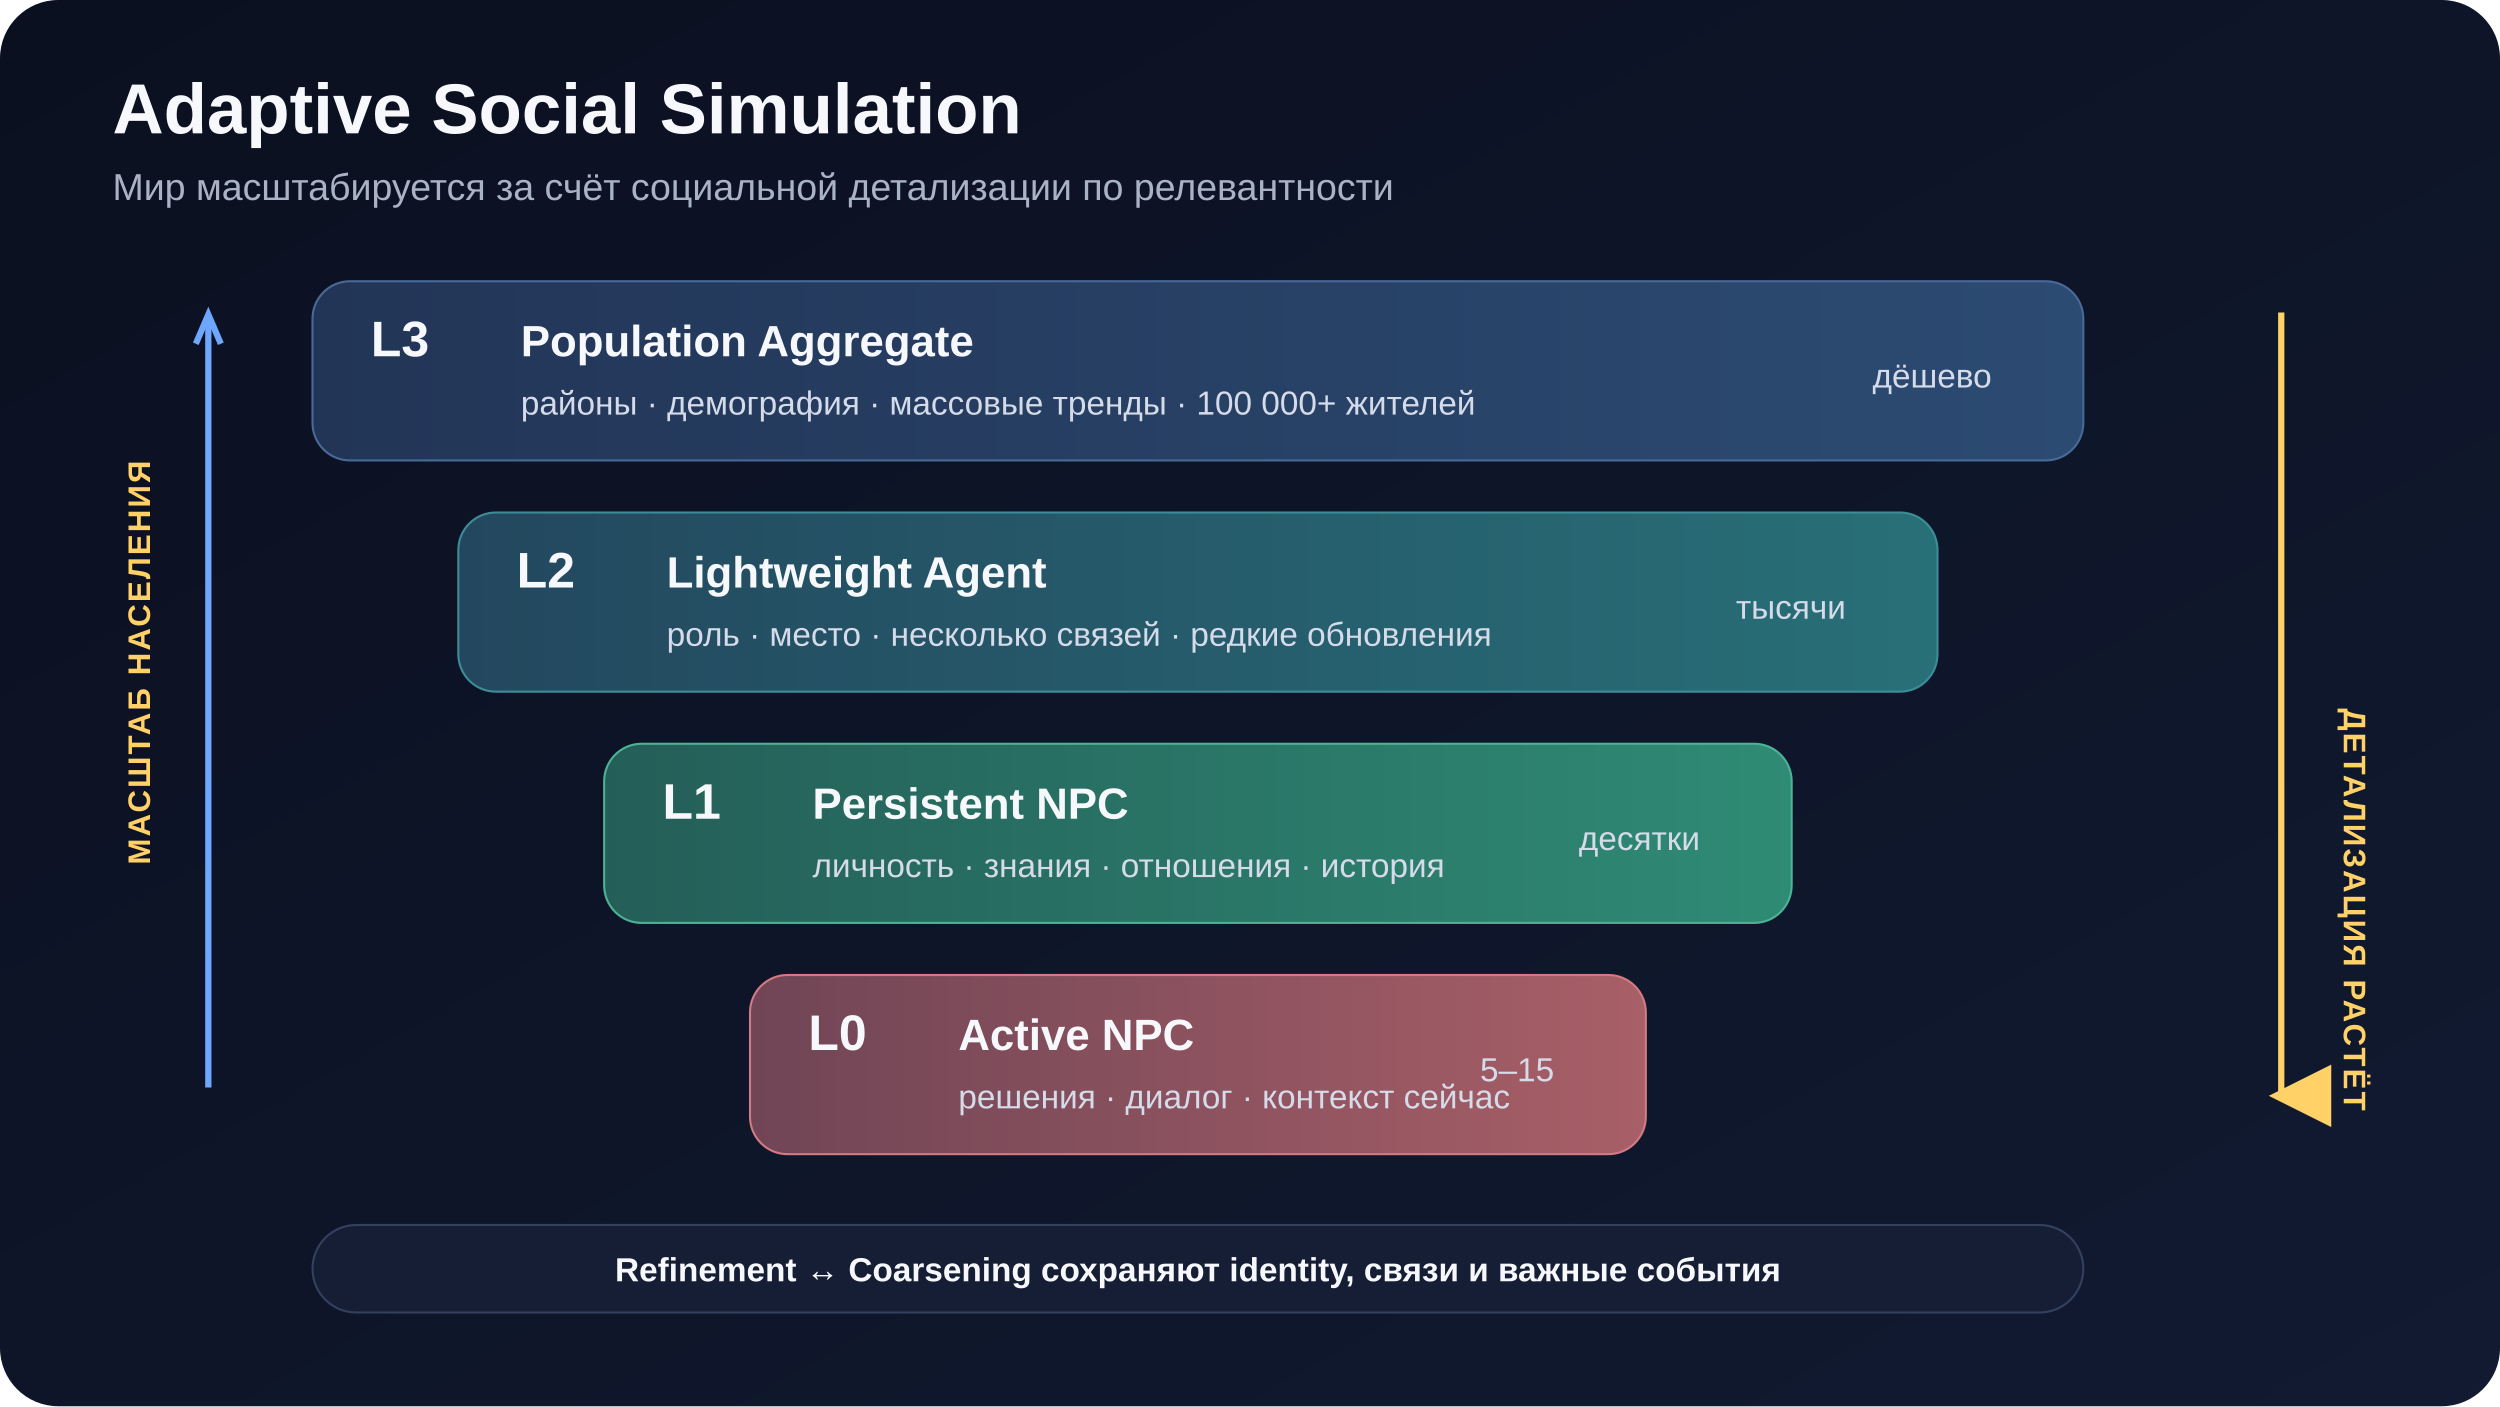
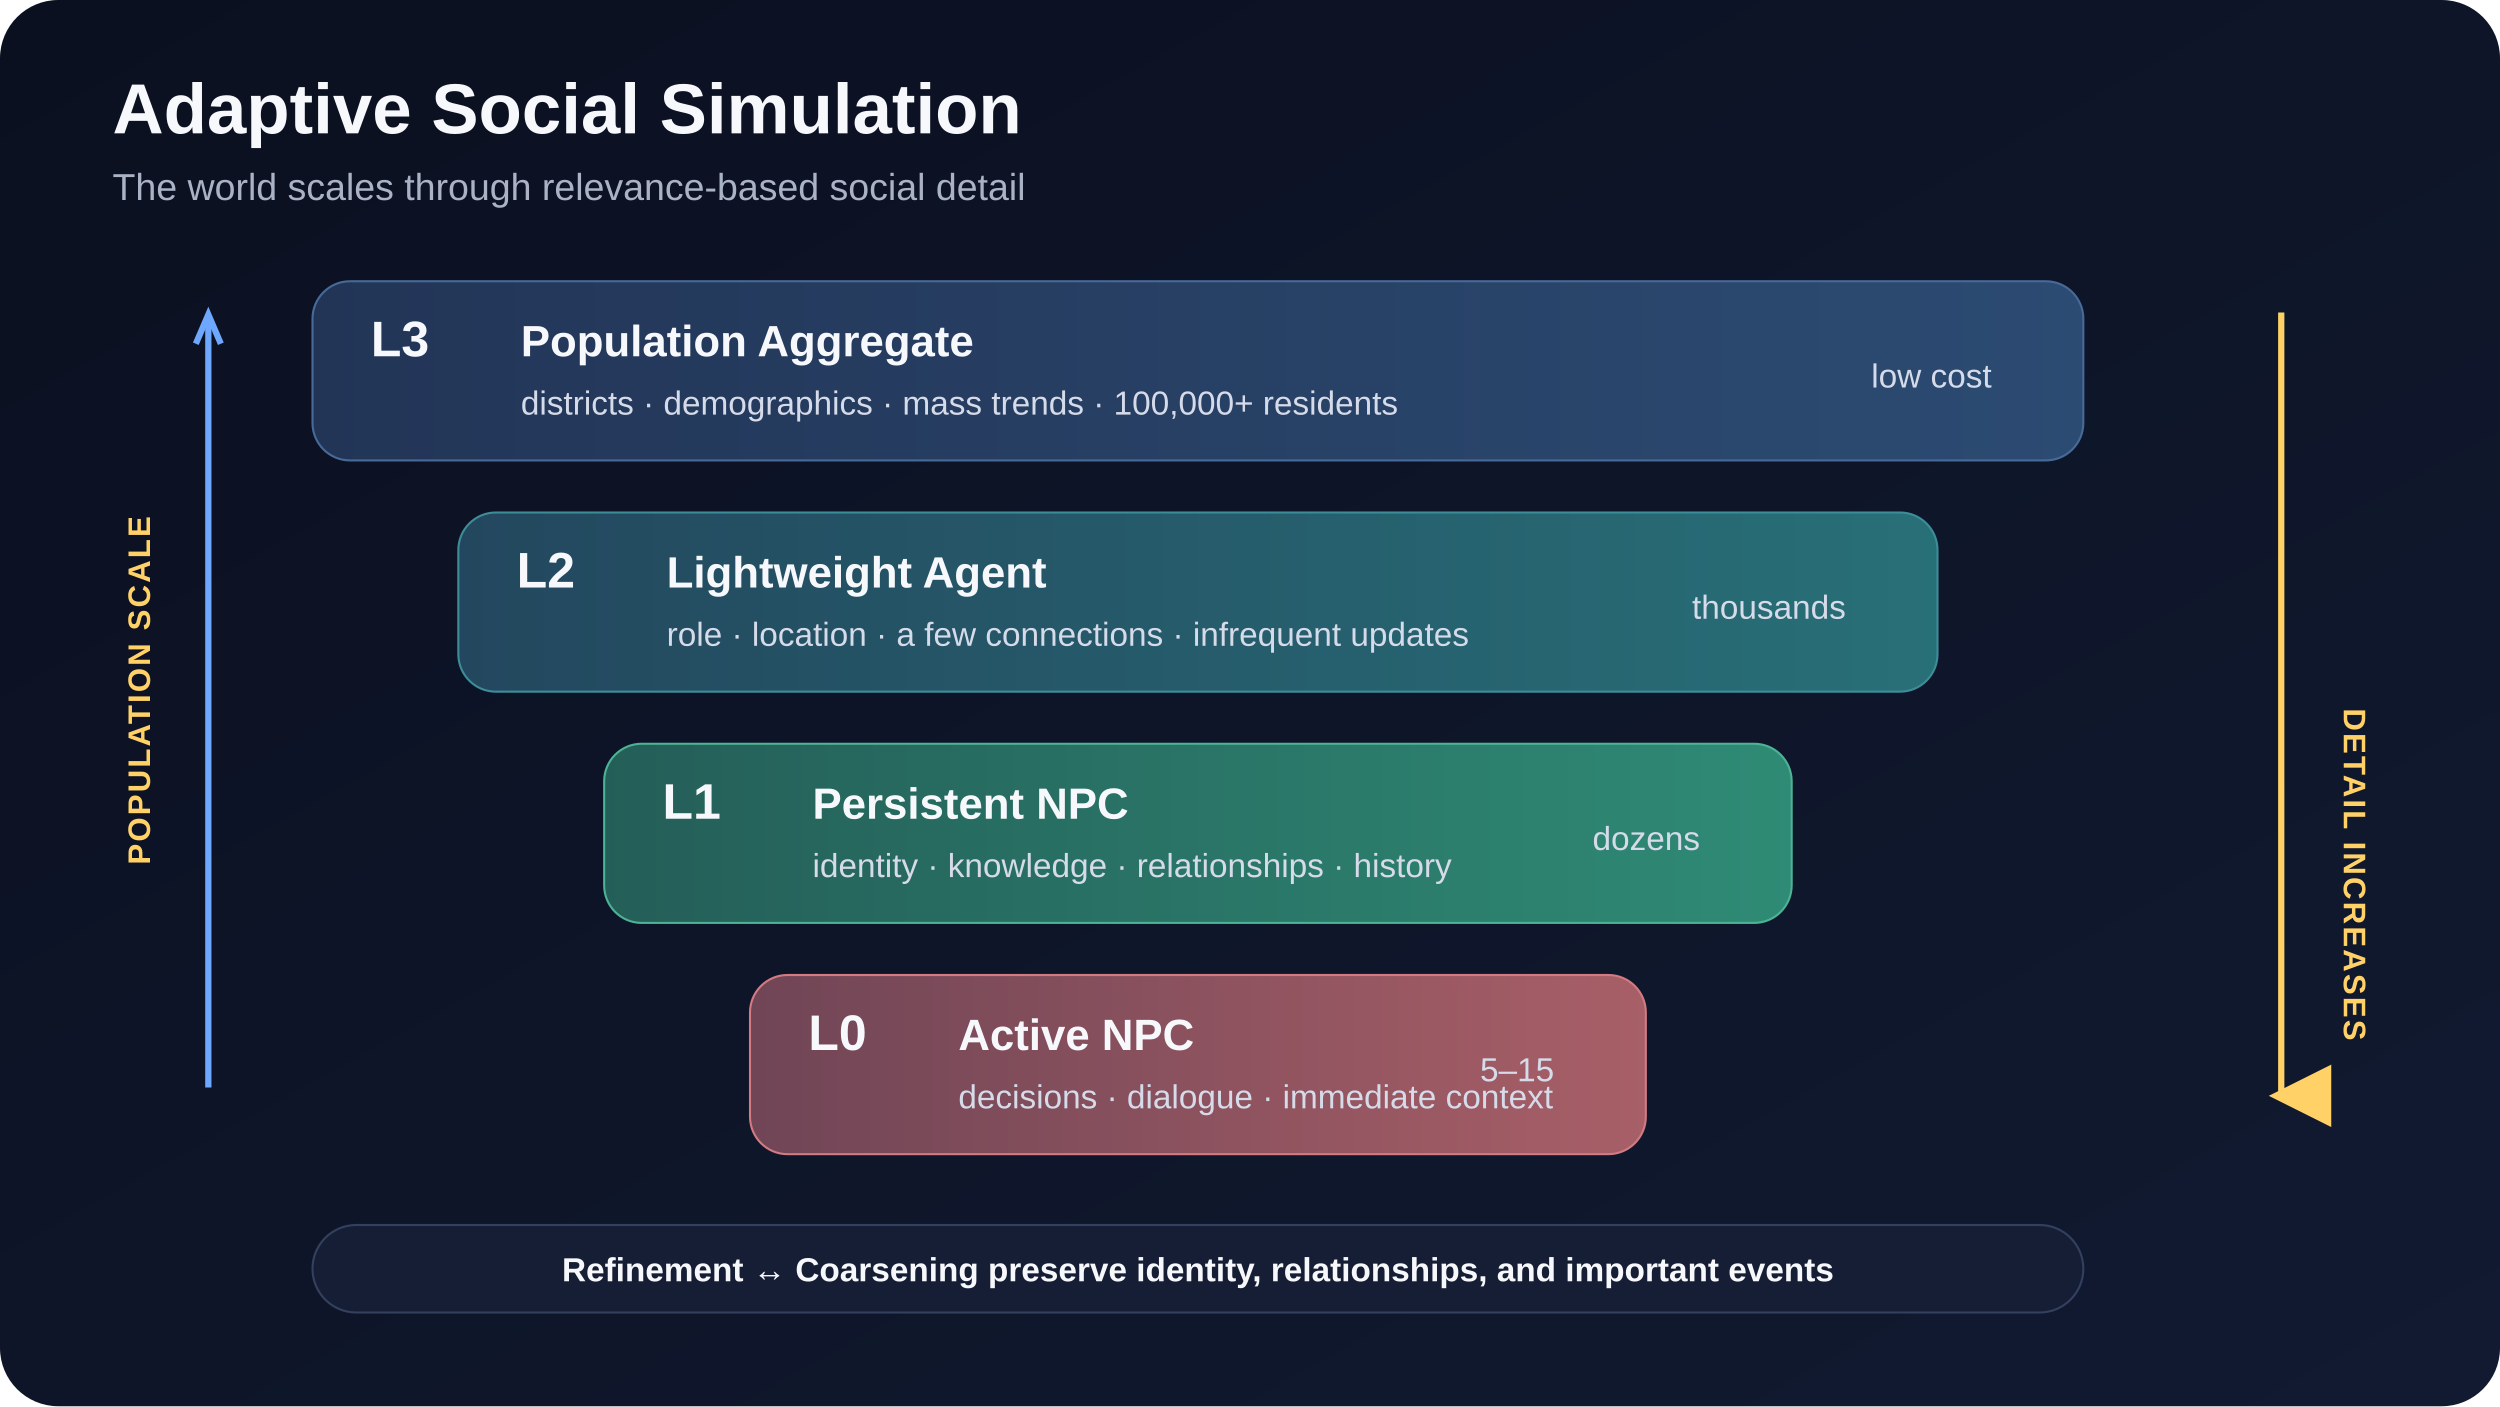
<svg xmlns="http://www.w3.org/2000/svg" width="1200" height="675" viewBox="0 0 1200 675" role="img" aria-labelledby="title desc">
  <defs>
    <linearGradient id="bg" x1="0" y1="0" x2="1" y2="1">
      <stop offset="0" stop-color="#0b1020" />
      <stop offset="1" stop-color="#111a31" />
    </linearGradient>
    <linearGradient id="l3" x1="0" x2="1">
      <stop stop-color="#223557" />
      <stop offset="1" stop-color="#2c4b72" />
    </linearGradient>
    <linearGradient id="l2" x1="0" x2="1">
      <stop stop-color="#23475e" />
      <stop offset="1" stop-color="#287078" />
    </linearGradient>
    <linearGradient id="l1" x1="0" x2="1">
      <stop stop-color="#245e58" />
      <stop offset="1" stop-color="#2f8b75" />
    </linearGradient>
    <linearGradient id="l0" x1="0" x2="1">
      <stop stop-color="#704556" />
      <stop offset="1" stop-color="#a85f67" />
    </linearGradient>
    <marker id="down" markerWidth="10" markerHeight="10" refX="5" refY="8" orient="auto">
      <path d="M0 0L10 0L5 10Z" fill="#ffd166" />
    </marker>
    <style>
      .title{font:700 34px 'Segoe UI',Arial,sans-serif;fill:#f7f8fc}
      .subtitle{font:400 18px 'Segoe UI',Arial,sans-serif;fill:#aab3c5}
      .level{font:800 24px 'Segoe UI',Arial,sans-serif;fill:#f7f8fc}
      .name{font:700 21px 'Segoe UI',Arial,sans-serif;fill:#f7f8fc}
      .meta{font:400 16px 'Segoe UI',Arial,sans-serif;fill:#d6dbea}
      .axis{font:700 15px 'Segoe UI',Arial,sans-serif;fill:#ffd166;letter-spacing:1px}
    </style>
  </defs>
  <rect width="1200" height="675" rx="28" fill="url(#bg)" />
  <text x="54" y="64" class="title">Adaptive Social Simulation</text>
-   <text x="54" y="96" class="subtitle">Мир масштабируется за счёт социальной детализации по релевантности</text>
+   <text x="54" y="96" class="subtitle">The world scales through relevance-based social detail</text>
  <path d="M1095 150V526" stroke="#ffd166" stroke-width="3" marker-end="url(#down)" />
-   <text x="1125" y="340" class="axis" transform="rotate(90 1125 340)">ДЕТАЛИЗАЦИЯ РАСТЁТ</text>
+   <text x="1125" y="340" class="axis" transform="rotate(90 1125 340)">DETAIL INCREASES</text>
  <path d="M100 522V153" stroke="#6ea8fe" stroke-width="3" />
  <path d="M94 165L100 151L106 165" fill="none" stroke="#6ea8fe" stroke-width="3" />
-   <text x="72" y="415" class="axis" fill="#8eb8ff" transform="rotate(-90 72 415)">МАСШТАБ НАСЕЛЕНИЯ</text>
+   <text x="72" y="415" class="axis" fill="#8eb8ff" transform="rotate(-90 72 415)">POPULATION SCALE</text>
  <rect x="150" y="135" width="850" height="86" rx="18" fill="url(#l3)" stroke="#486a98" />
  <text x="178" y="171" class="level">L3</text>
  <text x="250" y="171" class="name">Population Aggregate</text>
-   <text x="250" y="199" class="meta">районы · демография · массовые тренды · 100 000+ жителей</text>
-   <text x="956" y="186" text-anchor="end" class="meta">дёшево</text>
+   <text x="250" y="199" class="meta">districts · demographics · mass trends · 100,000+ residents</text>
+   <text x="956" y="186" text-anchor="end" class="meta">low cost</text>
  <rect x="220" y="246" width="710" height="86" rx="18" fill="url(#l2)" stroke="#3d8d98" />
  <text x="248" y="282" class="level">L2</text>
  <text x="320" y="282" class="name">Lightweight Agent</text>
-   <text x="320" y="310" class="meta">роль · место · несколько связей · редкие обновления</text>
-   <text x="886" y="297" text-anchor="end" class="meta">тысячи</text>
+   <text x="320" y="310" class="meta">role · location · a few connections · infrequent updates</text>
+   <text x="886" y="297" text-anchor="end" class="meta">thousands</text>
  <rect x="290" y="357" width="570" height="86" rx="18" fill="url(#l1)" stroke="#4db395" />
  <text x="318" y="393" class="level">L1</text>
  <text x="390" y="393" class="name">Persistent NPC</text>
-   <text x="390" y="421" class="meta">личность · знания · отношения · история</text>
-   <text x="816" y="408" text-anchor="end" class="meta">десятки</text>
+   <text x="390" y="421" class="meta">identity · knowledge · relationships · history</text>
+   <text x="816" y="408" text-anchor="end" class="meta">dozens</text>
  <rect x="360" y="468" width="430" height="86" rx="18" fill="url(#l0)" stroke="#d47a83" />
  <text x="388" y="504" class="level">L0</text>
  <text x="460" y="504" class="name">Active NPC</text>
-   <text x="460" y="532" class="meta">решения · диалог · контекст сейчас</text>
+   <text x="460" y="532" class="meta">decisions · dialogue · immediate context</text>
  <text x="746" y="519" text-anchor="end" class="meta">5–15</text>
  <rect x="150" y="588" width="850" height="42" rx="21" fill="#151e34" stroke="#33405e" />
-   <text x="575" y="615" text-anchor="middle" font-family="Segoe UI,Arial,sans-serif" font-size="16" font-weight="700" fill="#f7f8fc">Refinement ↔ Coarsening сохраняют identity, связи и важные события</text>
+   <text x="575" y="615" text-anchor="middle" font-family="Segoe UI,Arial,sans-serif" font-size="16" font-weight="700" fill="#f7f8fc">Refinement ↔ Coarsening preserve identity, relationships, and important events</text>
</svg>
